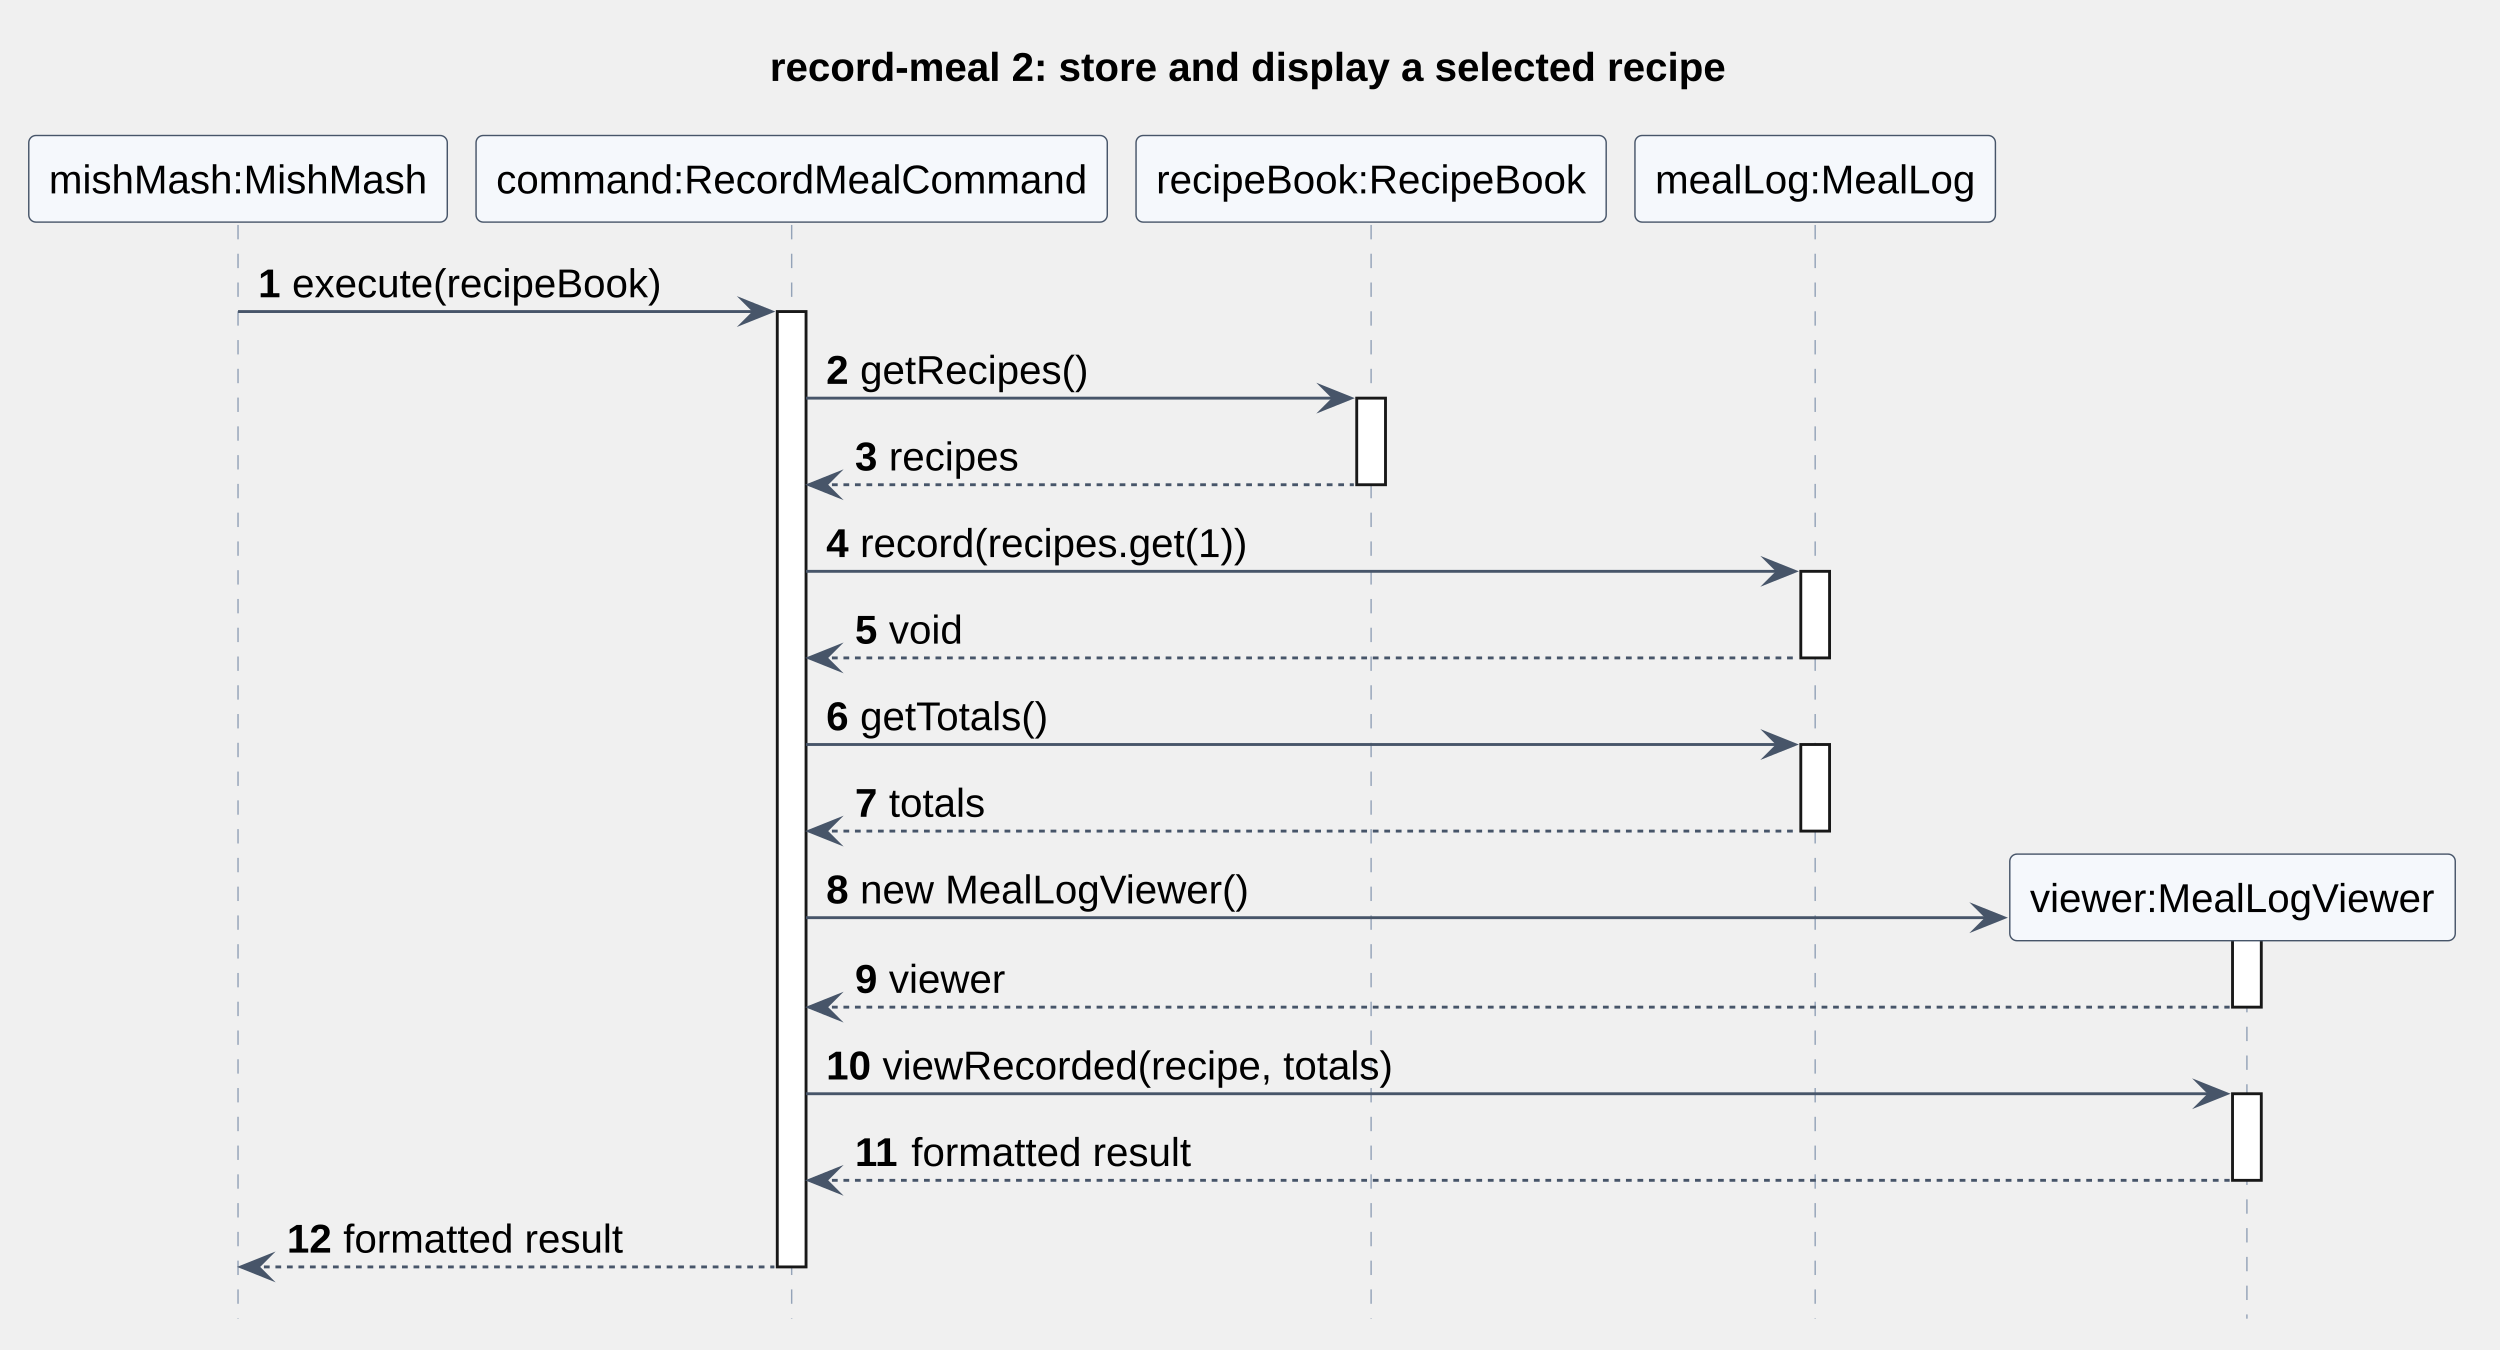
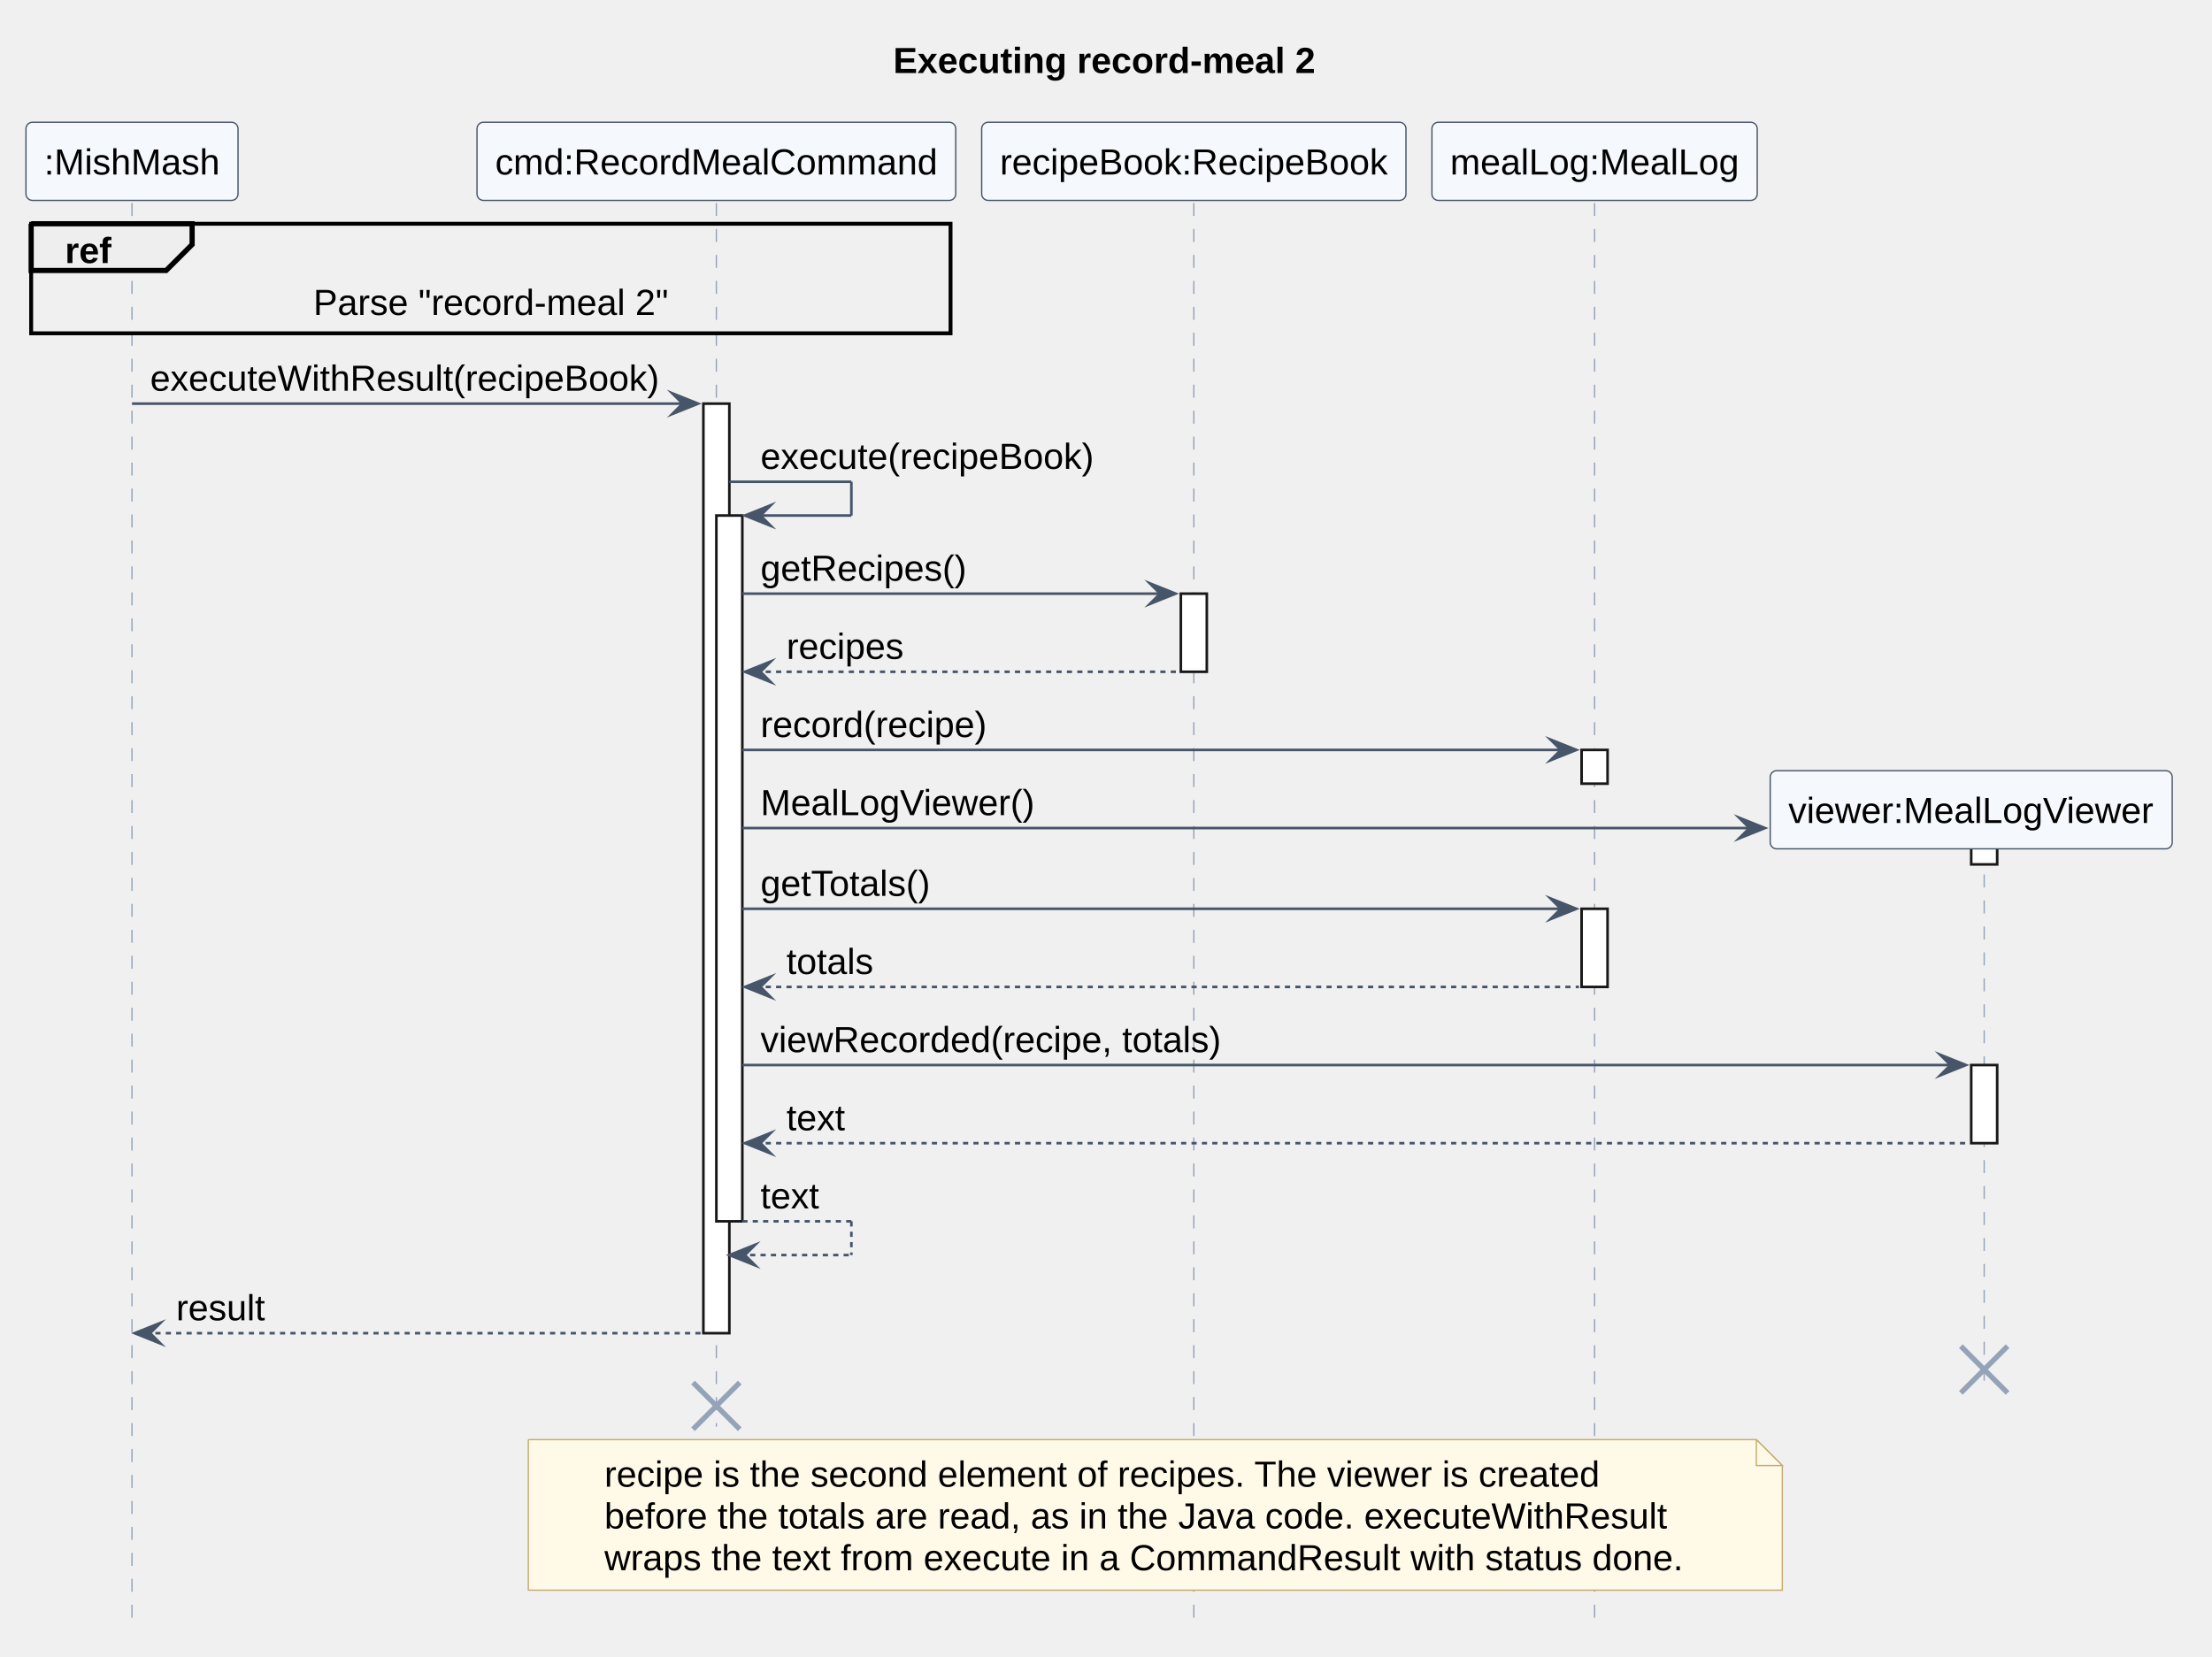
- <svg xmlns="http://www.w3.org/2000/svg" version="1.1" data-diagram-type="SEQUENCE" style="width:869px;height:469px;background:#FFFFFF;" width="869px" height="469px" viewBox="0 0 869 469" zoomAndPan="magnify" preserveAspectRatio="none" contentStyleType="text/css">
+ <svg xmlns="http://www.w3.org/2000/svg" version="1.1" data-diagram-type="SEQUENCE" style="width:852px;height:638px;background:#FFFFFF;" width="852px" height="638px" viewBox="0 0 852 638" zoomAndPan="magnify" preserveAspectRatio="none" contentStyleType="text/css">
  <defs />
  <g font-family="sans-serif" lengthAdjust="spacing">
    <g class="title" data-source-line="2">
-       <text x="267.596" y="28.132" fill="#000" font-size="14" textLength="332.254" font-weight="700" font-family="Arial">record-meal 2: store and display a selected recipe</text>
+       <text x="344.031" y="28.132" fill="#000" font-size="14" textLength="162.613" font-weight="700" font-family="Arial">Executing record-meal 2</text>
    </g>
-     <g class="participant-lifeline" data-qualified-name="App" data-entity-uid="part1" id="part1-lifeline" data-source-line="5">
+     <g class="participant-lifeline" data-qualified-name="App" data-entity-uid="part1" id="part1-lifeline" data-source-line="4">
      <g>
-         <rect x="79.238" y="78.197" width="8" height="380.184" fill="#000" fill-opacity="0" />
-         <line x1="82.738" y1="78.197" x2="82.738" y2="458.381" style="stroke:#94A3B8;stroke-width:0.5;stroke-dasharray:5,5;" />
+         <rect x="47.341" y="78.197" width="8" height="549.677" fill="#000" fill-opacity="0" />
+         <line x1="50.841" y1="78.197" x2="50.841" y2="627.874" style="stroke:#94A3B8;stroke-width:0.5;stroke-dasharray:5,5;" />
      </g>
    </g>
-     <g class="participant-lifeline" data-qualified-name="Command" data-entity-uid="part2" id="part2-lifeline" data-source-line="6">
+     <g class="participant-lifeline" data-qualified-name="Command" data-entity-uid="part2" id="part2-lifeline" data-source-line="5">
      <g>
-         <rect x="271.682" y="78.197" width="8" height="380.184" fill="#000" fill-opacity="0" />
-         <line x1="275.182" y1="78.197" x2="275.182" y2="458.381" style="stroke:#94A3B8;stroke-width:0.5;stroke-dasharray:5,5;" />
+         <rect x="272.423" y="78.197" width="8" height="471.381" fill="#000" fill-opacity="0" />
+         <line x1="275.923" y1="78.197" x2="275.923" y2="549.578" style="stroke:#94A3B8;stroke-width:0.5;stroke-dasharray:5,5;" />
      </g>
    </g>
    <g>
-       <rect x="270.182" y="108.296" width="10" height="332.085" fill="#FFF" style="stroke:#181818;stroke-width:1;" />
+       <rect x="270.923" y="155.493" width="10" height="358.085" fill="#FFF" style="stroke:#181818;stroke-width:1;" />
    </g>
-     <g class="participant-lifeline" data-qualified-name="Book" data-entity-uid="part3" id="part3-lifeline" data-source-line="7">
+     <g>
+       <rect x="275.923" y="198.592" width="10" height="271.888" fill="#FFF" style="stroke:#181818;stroke-width:1;" />
+     </g>
+     <line x1="266.923" y1="532.578" x2="284.923" y2="550.578" style="stroke:#94A3B8;stroke-width:2;" />
+     <line x1="266.923" y1="550.578" x2="284.923" y2="532.578" style="stroke:#94A3B8;stroke-width:2;" />
+     <g class="participant-lifeline" data-qualified-name="Book" data-entity-uid="part3" id="part3-lifeline" data-source-line="6">
      <g>
-         <rect x="473.099" y="78.197" width="8" height="380.184" fill="#000" fill-opacity="0" />
-         <line x1="476.599" y1="78.197" x2="476.599" y2="458.381" style="stroke:#94A3B8;stroke-width:0.5;stroke-dasharray:5,5;" />
+         <rect x="456.33" y="78.197" width="8" height="549.677" fill="#000" fill-opacity="0" />
+         <line x1="459.83" y1="78.197" x2="459.83" y2="627.874" style="stroke:#94A3B8;stroke-width:0.5;stroke-dasharray:5,5;" />
      </g>
    </g>
    <g>
-       <rect x="471.599" y="138.395" width="10" height="30.099" fill="#FFF" style="stroke:#181818;stroke-width:1;" />
+       <rect x="454.83" y="228.69" width="10" height="30.099" fill="#FFF" style="stroke:#181818;stroke-width:1;" />
    </g>
-     <g class="participant-lifeline" data-qualified-name="Log" data-entity-uid="part4" id="part4-lifeline" data-source-line="8">
+     <g class="participant-lifeline" data-qualified-name="Log" data-entity-uid="part4" id="part4-lifeline" data-source-line="7">
      <g>
-         <rect x="627.457" y="78.197" width="8" height="380.184" fill="#000" fill-opacity="0" />
-         <line x1="630.957" y1="78.197" x2="630.957" y2="458.381" style="stroke:#94A3B8;stroke-width:0.5;stroke-dasharray:5,5;" />
+         <rect x="610.688" y="78.197" width="8" height="549.677" fill="#000" fill-opacity="0" />
+         <line x1="614.188" y1="78.197" x2="614.188" y2="627.874" style="stroke:#94A3B8;stroke-width:0.5;stroke-dasharray:5,5;" />
      </g>
    </g>
    <g>
-       <rect x="625.957" y="198.592" width="10" height="30.099" fill="#FFF" style="stroke:#181818;stroke-width:1;" />
+       <rect x="609.188" y="288.888" width="10" height="13" fill="#FFF" style="stroke:#181818;stroke-width:1;" />
    </g>
    <g>
-       <rect x="625.957" y="258.789" width="10" height="30.099" fill="#FFF" style="stroke:#181818;stroke-width:1;" />
+       <rect x="609.188" y="350.085" width="10" height="30.099" fill="#FFF" style="stroke:#181818;stroke-width:1;" />
    </g>
-     <g class="participant-lifeline" data-qualified-name="Viewer" data-entity-uid="part5" id="part5-lifeline" data-source-line="9">
+     <g class="participant-lifeline" data-qualified-name="Viewer" data-entity-uid="part5" id="part5-lifeline" data-source-line="8">
      <g>
-         <rect x="777.525" y="296.888" width="8" height="161.493" fill="#000" fill-opacity="0" />
-         <line x1="781.025" y1="296.888" x2="781.025" y2="458.381" style="stroke:#94A3B8;stroke-width:0.5;stroke-dasharray:5,5;" />
+         <rect x="760.756" y="296.888" width="8" height="238.69" fill="#000" fill-opacity="0" />
+         <line x1="764.256" y1="296.888" x2="764.256" y2="535.578" style="stroke:#94A3B8;stroke-width:0.5;stroke-dasharray:5,5;" />
      </g>
    </g>
    <g>
-       <rect x="776.025" y="318.986" width="10" height="31.099" fill="#FFF" style="stroke:#181818;stroke-width:1;" />
+       <rect x="759.256" y="318.986" width="10" height="14" fill="#FFF" style="stroke:#181818;stroke-width:1;" />
    </g>
    <g>
-       <rect x="776.025" y="380.184" width="10" height="30.099" fill="#FFF" style="stroke:#181818;stroke-width:1;" />
+       <rect x="759.256" y="410.282" width="10" height="30.099" fill="#FFF" style="stroke:#181818;stroke-width:1;" />
    </g>
-     <g class="participant participant-head" data-qualified-name="App" data-entity-uid="part1" id="part1-head" data-source-line="5">
-       <rect x="10" y="47.099" width="145.476" height="30.099" fill="#F5F8FC" style="stroke:#475569;stroke-width:0.5;" rx="2.5" ry="2.5" />
-       <text x="17" y="67.23" fill="#000" font-size="14" textLength="131.476" font-family="Arial">mishMash:MishMash</text>
+     <line x1="755.256" y1="518.578" x2="773.256" y2="536.578" style="stroke:#94A3B8;stroke-width:2;" />
+     <line x1="755.256" y1="536.578" x2="773.256" y2="518.578" style="stroke:#94A3B8;stroke-width:2;" />
+     <g class="participant participant-head" data-qualified-name="App" data-entity-uid="part1" id="part1-head" data-source-line="4">
+       <rect x="10" y="47.099" width="81.683" height="30.099" fill="#F5F8FC" style="stroke:#475569;stroke-width:0.5;" rx="2.5" ry="2.5" />
+       <text x="17" y="67.23" fill="#000" font-size="14" textLength="67.683" font-family="Arial">:MishMash</text>
    </g>
-     <g class="participant participant-head" data-qualified-name="Command" data-entity-uid="part2" id="part2-head" data-source-line="6">
-       <rect x="165.476" y="47.099" width="219.413" height="30.099" fill="#F5F8FC" style="stroke:#475569;stroke-width:0.5;" rx="2.5" ry="2.5" />
-       <text x="172.476" y="67.23" fill="#000" font-size="14" textLength="205.413" font-family="Arial">command:RecordMealCommand</text>
+     <g class="participant participant-head" data-qualified-name="Command" data-entity-uid="part2" id="part2-head" data-source-line="5">
+       <rect x="183.727" y="47.099" width="184.393" height="30.099" fill="#F5F8FC" style="stroke:#475569;stroke-width:0.5;" rx="2.5" ry="2.5" />
+       <text x="190.727" y="67.23" fill="#000" font-size="14" textLength="170.393" font-family="Arial">cmd:RecordMealCommand</text>
    </g>
-     <g class="participant participant-head" data-qualified-name="Book" data-entity-uid="part3" id="part3-head" data-source-line="7">
-       <rect x="394.889" y="47.099" width="163.42" height="30.099" fill="#F5F8FC" style="stroke:#475569;stroke-width:0.5;" rx="2.5" ry="2.5" />
-       <text x="401.889" y="67.23" fill="#000" font-size="14" textLength="149.42" font-family="Arial">recipeBook:RecipeBook</text>
+     <g class="participant participant-head" data-qualified-name="Book" data-entity-uid="part3" id="part3-head" data-source-line="6">
+       <rect x="378.12" y="47.099" width="163.42" height="30.099" fill="#F5F8FC" style="stroke:#475569;stroke-width:0.5;" rx="2.5" ry="2.5" />
+       <text x="385.12" y="67.23" fill="#000" font-size="14" textLength="149.42" font-family="Arial">recipeBook:RecipeBook</text>
    </g>
-     <g class="participant participant-head" data-qualified-name="Log" data-entity-uid="part4" id="part4-head" data-source-line="8">
-       <rect x="568.309" y="47.099" width="125.296" height="30.099" fill="#F5F8FC" style="stroke:#475569;stroke-width:0.5;" rx="2.5" ry="2.5" />
-       <text x="575.309" y="67.23" fill="#000" font-size="14" textLength="111.296" font-family="Arial">mealLog:MealLog</text>
+     <g class="participant participant-head" data-qualified-name="Log" data-entity-uid="part4" id="part4-head" data-source-line="7">
+       <rect x="551.54" y="47.099" width="125.296" height="30.099" fill="#F5F8FC" style="stroke:#475569;stroke-width:0.5;" rx="2.5" ry="2.5" />
+       <text x="558.54" y="67.23" fill="#000" font-size="14" textLength="111.296" font-family="Arial">mealLog:MealLog</text>
    </g>
-     <g class="message" data-entity-1="part1" data-entity-2="part2" id="msg1" data-source-line="11">
-       <polygon points="258.182,104.296,268.182,108.296,258.182,112.296,262.182,108.296" fill="#475569" style="stroke:#475569;stroke-width:1;stroke-linejoin:miter;stroke-miterlimit:10;" />
-       <line x1="82.738" y1="108.296" x2="264.182" y2="108.296" style="stroke:#475569;stroke-width:1;" />
-       <text x="89.738" y="103.329" fill="#000" font-size="14" font-weight="700" font-family="Arial">1</text>
-       <text x="101.524" y="103.329" fill="#000" font-size="14" textLength="128.399" font-family="Arial">execute(recipeBook)</text>
+     <rect x="12" y="86.197" width="354.12" height="42.197" fill="none" style="stroke:#000;stroke-width:1.5;" />
+     <path d="M12,86.197 L74,86.197 L74,94.197 L64,104.197 L12,104.197 L12,86.197" style="stroke:#000;stroke-width:2;" fill="#EEE" />
+     <text x="25" y="101.329" fill="#000" font-size="14" textLength="17.896" font-weight="700" font-family="Arial">ref</text>
+     <text x="120.677" y="121.329" fill="#000" font-size="14" textLength="136.767" font-family="Arial">Parse "record-meal 2"</text>
+     <g class="message" data-entity-1="part1" data-entity-2="part2" id="msg1" data-source-line="12">
+       <polygon points="258.923,151.493,268.923,155.493,258.923,159.493,262.923,155.493" fill="#475569" style="stroke:#475569;stroke-width:1;stroke-linejoin:miter;stroke-miterlimit:10;" />
+       <line x1="50.841" y1="155.493" x2="264.923" y2="155.493" style="stroke:#475569;stroke-width:1;" />
+       <text x="57.841" y="150.526" fill="#000" font-size="14" textLength="196.082" font-family="Arial">executeWithResult(recipeBook)</text>
    </g>
-     <g class="message" data-entity-1="part2" data-entity-2="part3" id="msg2" data-source-line="13">
-       <polygon points="459.599,134.395,469.599,138.395,459.599,142.395,463.599,138.395" fill="#475569" style="stroke:#475569;stroke-width:1;stroke-linejoin:miter;stroke-miterlimit:10;" />
-       <line x1="280.182" y1="138.395" x2="465.599" y2="138.395" style="stroke:#475569;stroke-width:1;" />
-       <text x="287.182" y="133.428" fill="#000" font-size="14" font-weight="700" font-family="Arial">2</text>
-       <text x="298.968" y="133.428" fill="#000" font-size="14" textLength="79.365" font-family="Arial">getRecipes()</text>
+     <g class="message" data-entity-1="part2" data-entity-2="part2" id="msg2" data-source-line="14">
+       <line x1="280.923" y1="185.592" x2="327.923" y2="185.592" style="stroke:#475569;stroke-width:1;" />
+       <line x1="327.923" y1="185.592" x2="327.923" y2="198.592" style="stroke:#475569;stroke-width:1;" />
+       <line x1="286.923" y1="198.592" x2="327.923" y2="198.592" style="stroke:#475569;stroke-width:1;" />
+       <polygon points="296.923,194.592,286.923,198.592,296.923,202.592,292.923,198.592" fill="#475569" style="stroke:#475569;stroke-width:1;stroke-linejoin:miter;stroke-miterlimit:10;" />
+       <text x="292.923" y="180.625" fill="#000" font-size="14" textLength="128.399" font-family="Arial">execute(recipeBook)</text>
    </g>
-     <g class="message" data-entity-1="part3" data-entity-2="part2" id="msg3" data-source-line="15">
-       <polygon points="291.182,164.493,281.182,168.493,291.182,172.493,287.182,168.493" fill="#475569" style="stroke:#475569;stroke-width:1;stroke-linejoin:miter;stroke-miterlimit:10;" />
-       <line x1="285.182" y1="168.493" x2="470.599" y2="168.493" style="stroke:#475569;stroke-width:1;stroke-dasharray:2,2;" />
-       <text x="297.182" y="163.526" fill="#000" font-size="14" font-weight="700" font-family="Arial">3</text>
-       <text x="308.968" y="163.526" fill="#000" font-size="14" textLength="45.131" font-family="Arial">recipes</text>
+     <g class="message" data-entity-1="part2" data-entity-2="part3" id="msg3" data-source-line="16">
+       <polygon points="442.83,224.69,452.83,228.69,442.83,232.69,446.83,228.69" fill="#475569" style="stroke:#475569;stroke-width:1;stroke-linejoin:miter;stroke-miterlimit:10;" />
+       <line x1="285.923" y1="228.69" x2="448.83" y2="228.69" style="stroke:#475569;stroke-width:1;" />
+       <text x="292.923" y="223.724" fill="#000" font-size="14" textLength="79.365" font-family="Arial">getRecipes()</text>
    </g>
-     <g class="message" data-entity-1="part2" data-entity-2="part4" id="msg4" data-source-line="17">
-       <polygon points="613.957,194.592,623.957,198.592,613.957,202.592,617.957,198.592" fill="#475569" style="stroke:#475569;stroke-width:1;stroke-linejoin:miter;stroke-miterlimit:10;" />
-       <line x1="280.182" y1="198.592" x2="619.957" y2="198.592" style="stroke:#475569;stroke-width:1;" />
-       <text x="287.182" y="193.625" fill="#000" font-size="14" font-weight="700" font-family="Arial">4</text>
-       <text x="298.968" y="193.625" fill="#000" font-size="14" textLength="134.6" font-family="Arial">record(recipes.get(1))</text>
+     <g class="message" data-entity-1="part3" data-entity-2="part2" id="msg4" data-source-line="18">
+       <polygon points="296.923,254.789,286.923,258.789,296.923,262.789,292.923,258.789" fill="#475569" style="stroke:#475569;stroke-width:1;stroke-linejoin:miter;stroke-miterlimit:10;" />
+       <line x1="290.923" y1="258.789" x2="453.83" y2="258.789" style="stroke:#475569;stroke-width:1;stroke-dasharray:2,2;" />
+       <text x="302.923" y="253.822" fill="#000" font-size="14" textLength="45.131" font-family="Arial">recipes</text>
    </g>
-     <g class="message" data-entity-1="part4" data-entity-2="part2" id="msg5" data-source-line="19">
-       <polygon points="291.182,224.69,281.182,228.69,291.182,232.69,287.182,228.69" fill="#475569" style="stroke:#475569;stroke-width:1;stroke-linejoin:miter;stroke-miterlimit:10;" />
-       <line x1="285.182" y1="228.69" x2="624.957" y2="228.69" style="stroke:#475569;stroke-width:1;stroke-dasharray:2,2;" />
-       <text x="297.182" y="223.724" fill="#000" font-size="14" font-weight="700" font-family="Arial">5</text>
-       <text x="308.968" y="223.724" fill="#000" font-size="14" textLength="25.683" font-family="Arial">void</text>
+     <g class="message" data-entity-1="part2" data-entity-2="part4" id="msg5" data-source-line="20">
+       <polygon points="597.188,284.888,607.188,288.888,597.188,292.888,601.188,288.888" fill="#475569" style="stroke:#475569;stroke-width:1;stroke-linejoin:miter;stroke-miterlimit:10;" />
+       <line x1="285.923" y1="288.888" x2="603.188" y2="288.888" style="stroke:#475569;stroke-width:1;" />
+       <text x="292.923" y="283.921" fill="#000" font-size="14" textLength="87.138" font-family="Arial">record(recipe)</text>
    </g>
-     <g class="message" data-entity-1="part2" data-entity-2="part4" id="msg6" data-source-line="21">
-       <polygon points="613.957,254.789,623.957,258.789,613.957,262.789,617.957,258.789" fill="#475569" style="stroke:#475569;stroke-width:1;stroke-linejoin:miter;stroke-miterlimit:10;" />
-       <line x1="280.182" y1="258.789" x2="619.957" y2="258.789" style="stroke:#475569;stroke-width:1;" />
-       <text x="287.182" y="253.822" fill="#000" font-size="14" font-weight="700" font-family="Arial">6</text>
-       <text x="298.968" y="253.822" fill="#000" font-size="14" textLength="66.91" font-family="Arial">getTotals()</text>
+     <g class="participant participant-head" data-qualified-name="Viewer" data-entity-uid="part5" id="part5-head" data-source-line="8">
+       <rect x="681.835" y="296.888" width="154.841" height="30.099" fill="#F5F8FC" style="stroke:#475569;stroke-width:0.5;" rx="2.5" ry="2.5" />
+       <text x="688.835" y="317.02" fill="#000" font-size="14" textLength="140.841" font-family="Arial">viewer:MealLogViewer</text>
    </g>
-     <g class="message" data-entity-1="part4" data-entity-2="part2" id="msg7" data-source-line="23">
-       <polygon points="291.182,284.888,281.182,288.888,291.182,292.888,287.182,288.888" fill="#475569" style="stroke:#475569;stroke-width:1;stroke-linejoin:miter;stroke-miterlimit:10;" />
-       <line x1="285.182" y1="288.888" x2="624.957" y2="288.888" style="stroke:#475569;stroke-width:1;stroke-dasharray:2,2;" />
-       <text x="297.182" y="283.921" fill="#000" font-size="14" font-weight="700" font-family="Arial">7</text>
-       <text x="308.968" y="283.921" fill="#000" font-size="14" textLength="33.462" font-family="Arial">totals</text>
+     <g class="message" data-entity-1="part2" data-entity-2="part5" id="msg6" data-source-line="24">
+       <polygon points="669.835,314.986,679.835,318.986,669.835,322.986,673.835,318.986" fill="#475569" style="stroke:#475569;stroke-width:1;stroke-linejoin:miter;stroke-miterlimit:10;" />
+       <line x1="285.923" y1="318.986" x2="675.835" y2="318.986" style="stroke:#475569;stroke-width:1;" />
+       <text x="292.923" y="314.02" fill="#000" font-size="14" textLength="105.82" font-family="Arial">MealLogViewer()</text>
    </g>
-     <g class="participant participant-head" data-qualified-name="Viewer" data-entity-uid="part5" id="part5-head" data-source-line="9">
-       <rect x="698.604" y="296.888" width="154.841" height="30.099" fill="#F5F8FC" style="stroke:#475569;stroke-width:0.5;" rx="2.5" ry="2.5" />
-       <text x="705.604" y="317.02" fill="#000" font-size="14" textLength="140.841" font-family="Arial">viewer:MealLogViewer</text>
+     <g class="message" data-entity-1="part2" data-entity-2="part4" id="msg7" data-source-line="27">
+       <polygon points="597.188,346.085,607.188,350.085,597.188,354.085,601.188,350.085" fill="#475569" style="stroke:#475569;stroke-width:1;stroke-linejoin:miter;stroke-miterlimit:10;" />
+       <line x1="285.923" y1="350.085" x2="603.188" y2="350.085" style="stroke:#475569;stroke-width:1;" />
+       <text x="292.923" y="345.118" fill="#000" font-size="14" textLength="66.91" font-family="Arial">getTotals()</text>
    </g>
-     <g class="message" data-entity-1="part2" data-entity-2="part5" id="msg8" data-source-line="26">
-       <polygon points="686.604,314.986,696.604,318.986,686.604,322.986,690.604,318.986" fill="#475569" style="stroke:#475569;stroke-width:1;stroke-linejoin:miter;stroke-miterlimit:10;" />
-       <line x1="280.182" y1="318.986" x2="692.604" y2="318.986" style="stroke:#475569;stroke-width:1;" />
-       <text x="287.182" y="314.02" fill="#000" font-size="14" font-weight="700" font-family="Arial">8</text>
-       <text x="298.968" y="314.02" fill="#000" font-size="14" textLength="25.683" font-family="Arial">new</text>
-       <text x="324.651" y="314.02" fill="#000" font-size="14" font-family="Arial"> </text>
-       <text x="328.541" y="314.02" fill="#000" font-size="14" textLength="105.82" font-family="Arial">MealLogViewer()</text>
+     <g class="message" data-entity-1="part4" data-entity-2="part2" id="msg8" data-source-line="29">
+       <polygon points="296.923,376.184,286.923,380.184,296.923,384.184,292.923,380.184" fill="#475569" style="stroke:#475569;stroke-width:1;stroke-linejoin:miter;stroke-miterlimit:10;" />
+       <line x1="290.923" y1="380.184" x2="608.188" y2="380.184" style="stroke:#475569;stroke-width:1;stroke-dasharray:2,2;" />
+       <text x="302.923" y="375.217" fill="#000" font-size="14" textLength="33.462" font-family="Arial">totals</text>
    </g>
-     <g class="message" data-entity-1="part5" data-entity-2="part2" id="msg9" data-source-line="28">
-       <polygon points="291.182,346.085,281.182,350.085,291.182,354.085,287.182,350.085" fill="#475569" style="stroke:#475569;stroke-width:1;stroke-linejoin:miter;stroke-miterlimit:10;" />
-       <line x1="285.182" y1="350.085" x2="775.025" y2="350.085" style="stroke:#475569;stroke-width:1;stroke-dasharray:2,2;" />
-       <text x="297.182" y="345.118" fill="#000" font-size="14" font-weight="700" font-family="Arial">9</text>
-       <text x="308.968" y="345.118" fill="#000" font-size="14" textLength="40.455" font-family="Arial">viewer</text>
+     <g class="message" data-entity-1="part2" data-entity-2="part5" id="msg9" data-source-line="31">
+       <polygon points="747.256,406.282,757.256,410.282,747.256,414.282,751.256,410.282" fill="#475569" style="stroke:#475569;stroke-width:1;stroke-linejoin:miter;stroke-miterlimit:10;" />
+       <line x1="285.923" y1="410.282" x2="753.256" y2="410.282" style="stroke:#475569;stroke-width:1;" />
+       <text x="292.923" y="405.315" fill="#000" font-size="14" textLength="135.393" font-family="Arial">viewRecorded(recipe,</text>
+       <text x="428.316" y="405.315" fill="#000" font-size="14" font-family="Arial"> </text>
+       <text x="432.206" y="405.315" fill="#000" font-size="14" textLength="38.124" font-family="Arial">totals)</text>
    </g>
-     <g class="message" data-entity-1="part2" data-entity-2="part5" id="msg10" data-source-line="30">
-       <polygon points="764.025,376.184,774.025,380.184,764.025,384.184,768.025,380.184" fill="#475569" style="stroke:#475569;stroke-width:1;stroke-linejoin:miter;stroke-miterlimit:10;" />
-       <line x1="280.182" y1="380.184" x2="770.025" y2="380.184" style="stroke:#475569;stroke-width:1;" />
-       <text x="287.182" y="375.217" fill="#000" font-size="14" textLength="15.572" font-weight="700" font-family="Arial">10</text>
-       <text x="306.754" y="375.217" fill="#000" font-size="14" textLength="135.393" font-family="Arial">viewRecorded(recipe,</text>
-       <text x="442.147" y="375.217" fill="#000" font-size="14" font-family="Arial"> </text>
-       <text x="446.037" y="375.217" fill="#000" font-size="14" textLength="38.124" font-family="Arial">totals)</text>
+     <g class="message" data-entity-1="part5" data-entity-2="part2" id="msg10" data-source-line="33">
+       <polygon points="296.923,436.381,286.923,440.381,296.923,444.381,292.923,440.381" fill="#475569" style="stroke:#475569;stroke-width:1;stroke-linejoin:miter;stroke-miterlimit:10;" />
+       <line x1="290.923" y1="440.381" x2="758.256" y2="440.381" style="stroke:#475569;stroke-width:1;stroke-dasharray:2,2;" />
+       <text x="302.923" y="435.414" fill="#000" font-size="14" textLength="22.565" font-family="Arial">text</text>
    </g>
-     <g class="message" data-entity-1="part5" data-entity-2="part2" id="msg11" data-source-line="32">
-       <polygon points="291.182,406.282,281.182,410.282,291.182,414.282,287.182,410.282" fill="#475569" style="stroke:#475569;stroke-width:1;stroke-linejoin:miter;stroke-miterlimit:10;" />
-       <line x1="285.182" y1="410.282" x2="775.025" y2="410.282" style="stroke:#475569;stroke-width:1;stroke-dasharray:2,2;" />
-       <text x="297.182" y="405.315" fill="#000" font-size="14" textLength="15.572" font-weight="700" font-family="Arial">11</text>
-       <text x="316.754" y="405.315" fill="#000" font-size="14" textLength="59.138" font-family="Arial">formatted</text>
-       <text x="375.892" y="405.315" fill="#000" font-size="14" font-family="Arial"> </text>
-       <text x="379.782" y="405.315" fill="#000" font-size="14" textLength="34.234" font-family="Arial">result</text>
+     <g class="message" data-entity-1="part2" data-entity-2="part2" id="msg11" data-source-line="35">
+       <line x1="285.923" y1="470.479" x2="327.923" y2="470.479" style="stroke:#475569;stroke-width:1;stroke-dasharray:2,2;" />
+       <line x1="327.923" y1="470.479" x2="327.923" y2="483.479" style="stroke:#475569;stroke-width:1;stroke-dasharray:2,2;" />
+       <line x1="280.923" y1="483.479" x2="327.923" y2="483.479" style="stroke:#475569;stroke-width:1;stroke-dasharray:2,2;" />
+       <polygon points="290.923,479.479,280.923,483.479,290.923,487.479,286.923,483.479" fill="#475569" style="stroke:#475569;stroke-width:1;stroke-linejoin:miter;stroke-miterlimit:10;" />
+       <text x="292.923" y="465.513" fill="#000" font-size="14" textLength="22.565" font-family="Arial">text</text>
    </g>
-     <g class="message" data-entity-1="part2" data-entity-2="part1" id="msg12" data-source-line="34">
-       <polygon points="93.738,436.381,83.738,440.381,93.738,444.381,89.738,440.381" fill="#475569" style="stroke:#475569;stroke-width:1;stroke-linejoin:miter;stroke-miterlimit:10;" />
-       <line x1="87.738" y1="440.381" x2="269.182" y2="440.381" style="stroke:#475569;stroke-width:1;stroke-dasharray:2,2;" />
-       <text x="99.738" y="435.414" fill="#000" font-size="14" textLength="15.572" font-weight="700" font-family="Arial">12</text>
-       <text x="119.31" y="435.414" fill="#000" font-size="14" textLength="59.138" font-family="Arial">formatted</text>
-       <text x="178.448" y="435.414" fill="#000" font-size="14" font-family="Arial"> </text>
-       <text x="182.337" y="435.414" fill="#000" font-size="14" textLength="34.234" font-family="Arial">result</text>
+     <g class="message" data-entity-1="part2" data-entity-2="part1" id="msg12" data-source-line="37">
+       <polygon points="61.841,509.578,51.841,513.578,61.841,517.578,57.841,513.578" fill="#475569" style="stroke:#475569;stroke-width:1;stroke-linejoin:miter;stroke-miterlimit:10;" />
+       <line x1="55.841" y1="513.578" x2="269.923" y2="513.578" style="stroke:#475569;stroke-width:1;stroke-dasharray:2,2;" />
+       <text x="67.841" y="508.611" fill="#000" font-size="14" textLength="34.234" font-family="Arial">result</text>
    </g>
+     <path d="M203.501,554.578 L203.501,612.578 L686.501,612.578 L686.501,564.578 L676.501,554.578 L203.501,554.578" style="stroke:#C4AC70;stroke-width:0.5;" fill="#FFF9E8" />
+     <path d="M676.501,554.578 L676.501,564.578 L686.501,564.578 L676.501,554.578" style="stroke:#C4AC70;stroke-width:0.5;" fill="#FFF9E8" />
+     <text x="232.791" y="572.71" fill="#000" font-size="14" textLength="383.633" font-family="Arial">recipe is the second element of recipes. The viewer is created</text>
+     <text x="232.791" y="588.809" fill="#000" font-size="14" textLength="409.343" font-family="Arial">before the totals are read, as in the Java code. executeWithResult</text>
+     <text x="232.791" y="604.907" fill="#000" font-size="14" textLength="415.529" font-family="Arial">wraps the text from execute in a CommandResult with status done.</text>
  </g>
</svg>
